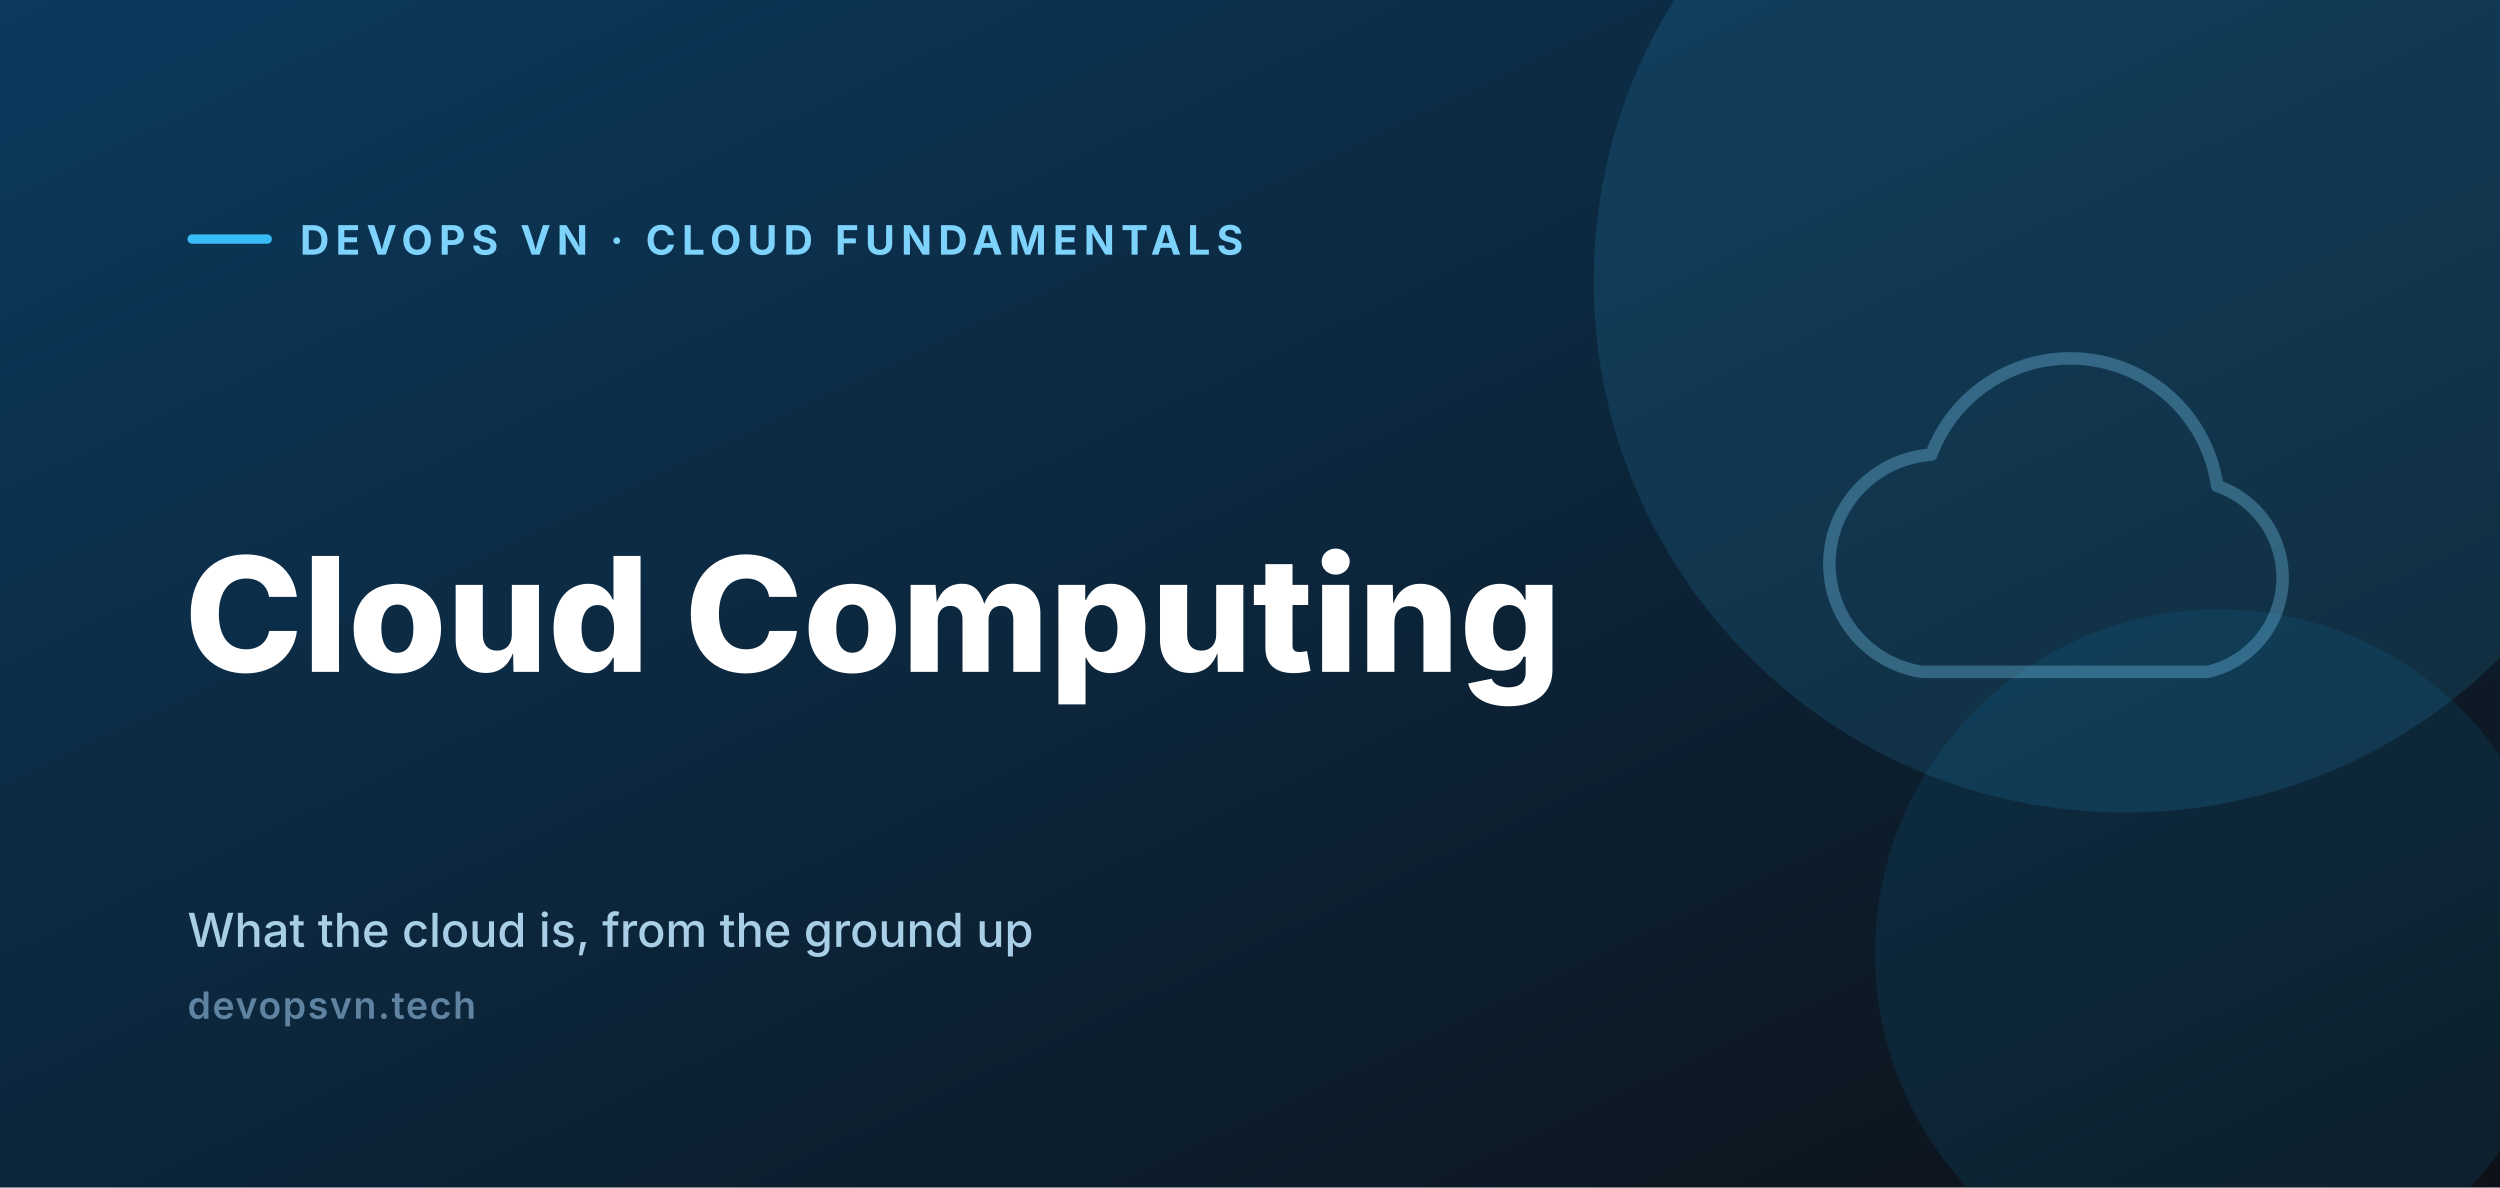
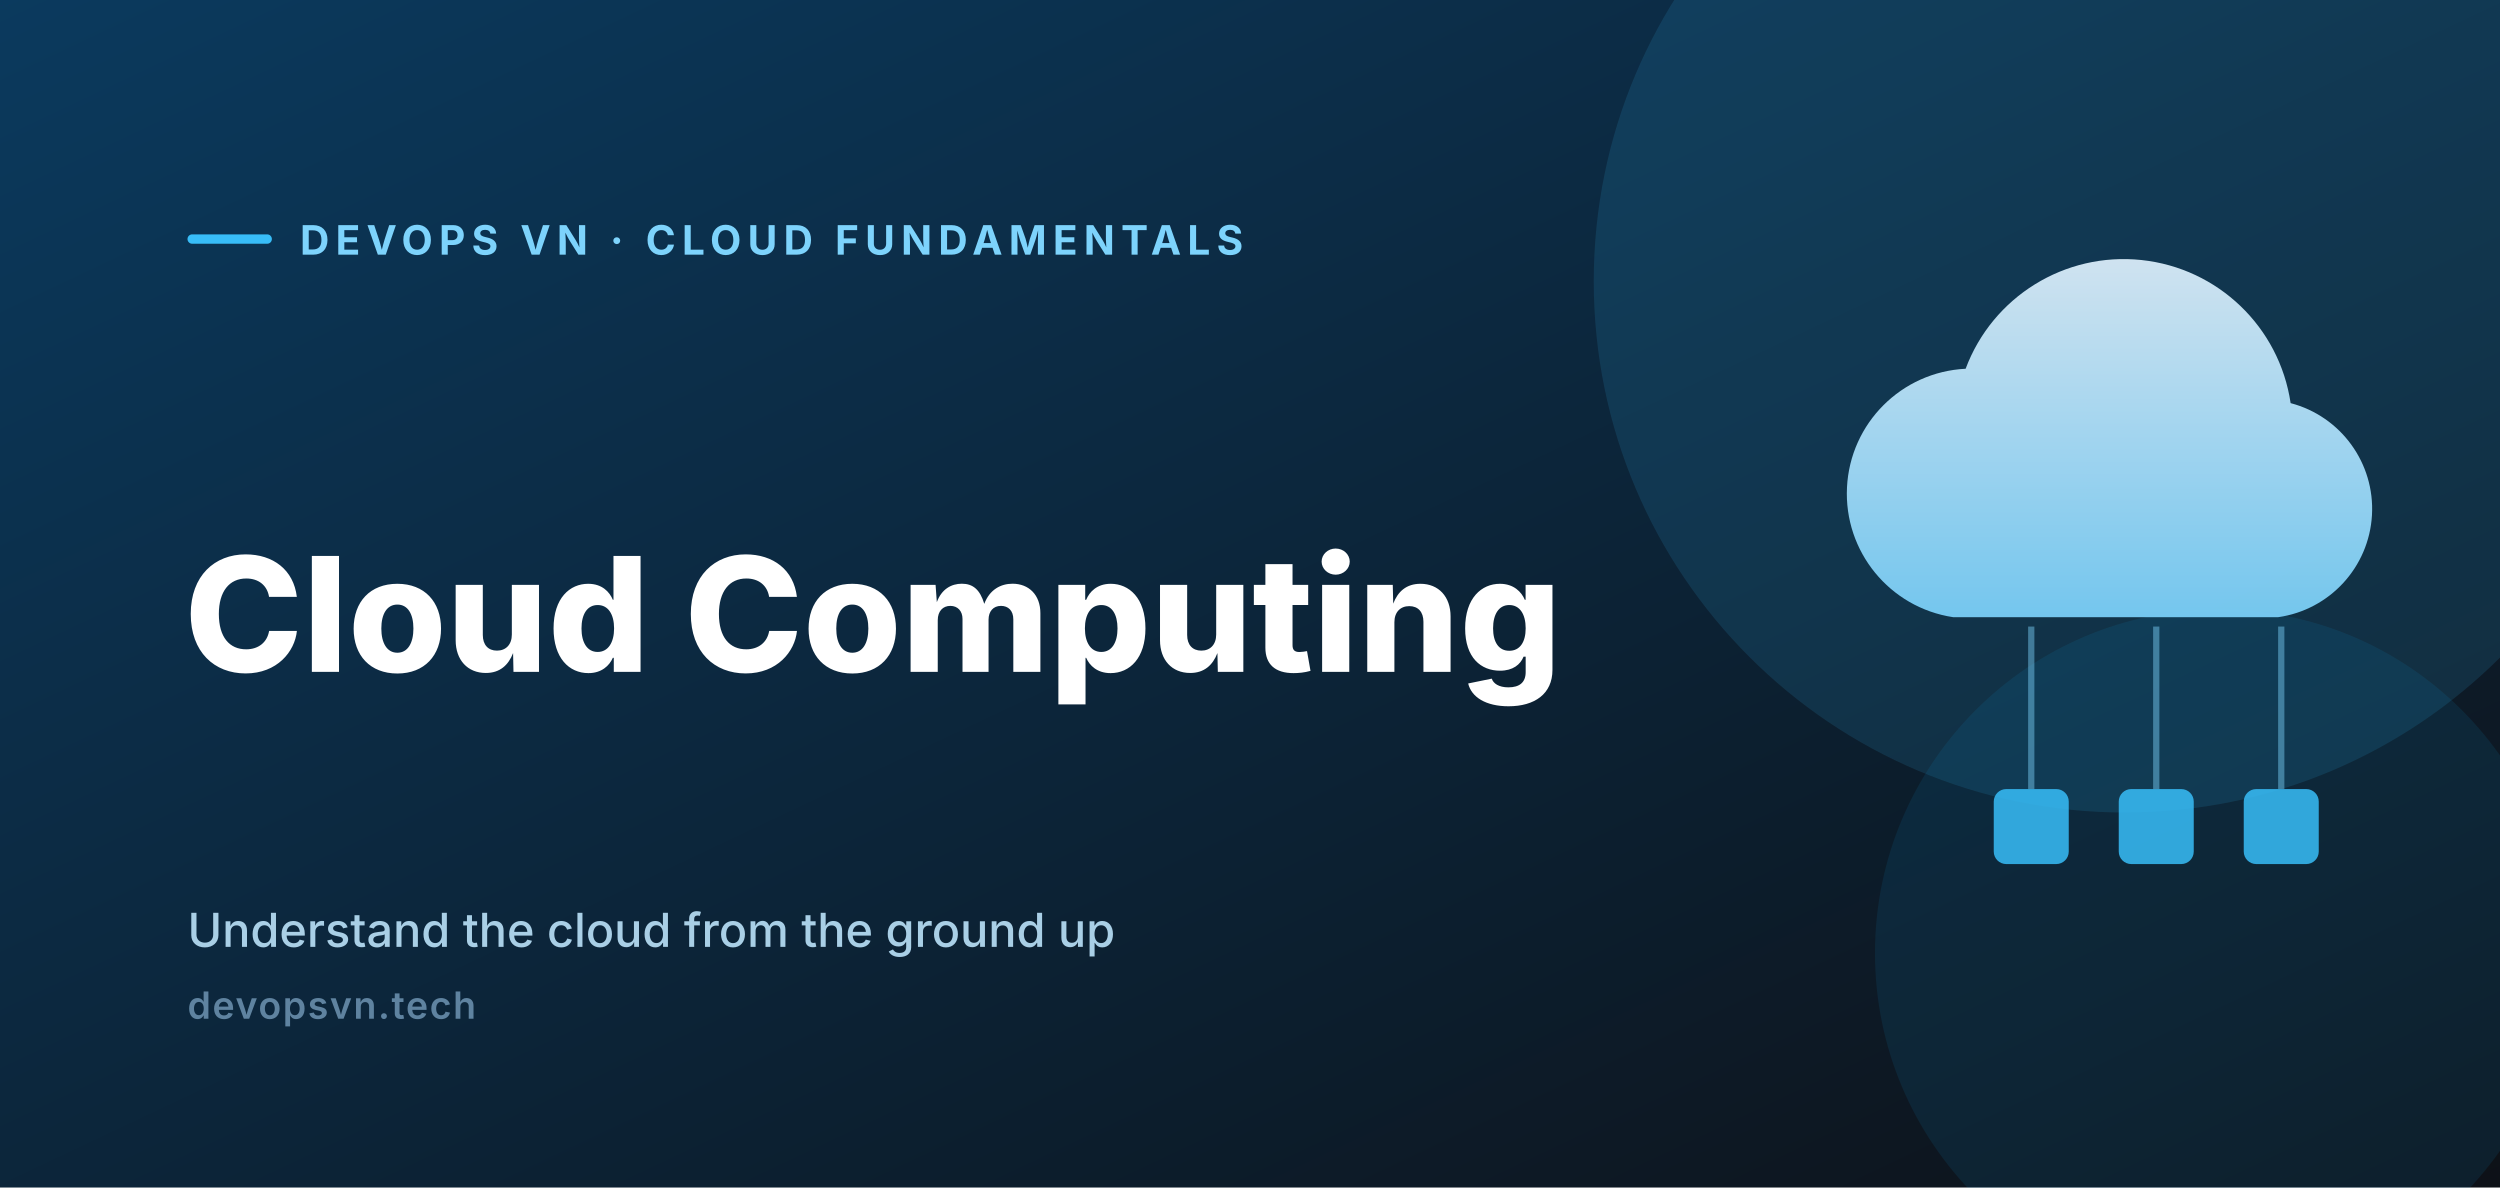
<svg xmlns="http://www.w3.org/2000/svg" width="1600" height="760" viewBox="0 0 1600 760" font-family="Inter, 'Segoe UI', Arial, sans-serif">
  <defs>
    <linearGradient id="bg" x1="0" y1="0" x2="1" y2="1">
      <stop offset="0" stop-color="#0b3a5e" />
      <stop offset="1" stop-color="#0d1117" />
    </linearGradient>
+     <linearGradient id="cloud" x1="0" y1="0" x2="0" y2="1">
+       <stop offset="0" stop-color="#e0f2fe" />
+       <stop offset="1" stop-color="#7dd3fc" />
+     </linearGradient>
  </defs>
  <rect width="1600" height="760" fill="url(#bg)" />
  <circle cx="1360" cy="180" r="340" fill="#38bdf8" opacity="0.13" />
  <circle cx="1420" cy="610" r="220" fill="#0ea5e9" opacity="0.10" />
-   <path d="M1230 430 a70 70 0 0 1 6 -139 a95 95 0 0 1 183 20 a62 62 0 0 1 -6 119 z" fill="none" stroke="#7dd3fc" stroke-opacity="0.32" stroke-width="8" stroke-linejoin="round" />
+   <g transform="translate(1180 205)">
+     <path d="M70 190 a80 80 0 0 1 8 -159 a108 108 0 0 1 208 22 a70 70 0 0 1 -8 137 z" fill="url(#cloud)" fill-opacity="0.92" />
+     <g stroke="#7dd3fc" stroke-opacity="0.45" stroke-width="4">
+       <line x1="120" y1="196" x2="120" y2="300" />
+       <line x1="200" y1="196" x2="200" y2="300" />
+       <line x1="280" y1="196" x2="280" y2="300" />
+     </g>
+     <g fill="#38bdf8" fill-opacity="0.85">
+       <rect x="96" y="300" width="48" height="48" rx="8" />
+       <rect x="176" y="300" width="48" height="48" rx="8" />
+       <rect x="256" y="300" width="48" height="48" rx="8" />
+     </g>
+   </g>
  <rect x="120" y="150" width="54" height="6" rx="3" fill="#38bdf8" />
  <text x="192" y="163" font-size="26" fill="#7dd3fc" font-weight="700" letter-spacing="4">DEVOPS VN · CLOUD FUNDAMENTALS</text>
  <text x="118" y="430" font-size="102" fill="#ffffff" font-weight="800">Cloud Computing</text>
-   <text x="120" y="606" font-size="30" fill="#a9cfe6" font-weight="500">What the cloud is, from the ground up</text>
+   <text x="120" y="606" font-size="30" fill="#a9cfe6" font-weight="500">Understand the cloud from the ground up</text>
  <text x="120" y="652" font-size="24" fill="#5f83a0" font-weight="600" letter-spacing="1">devopsvn.tech</text>
</svg>
